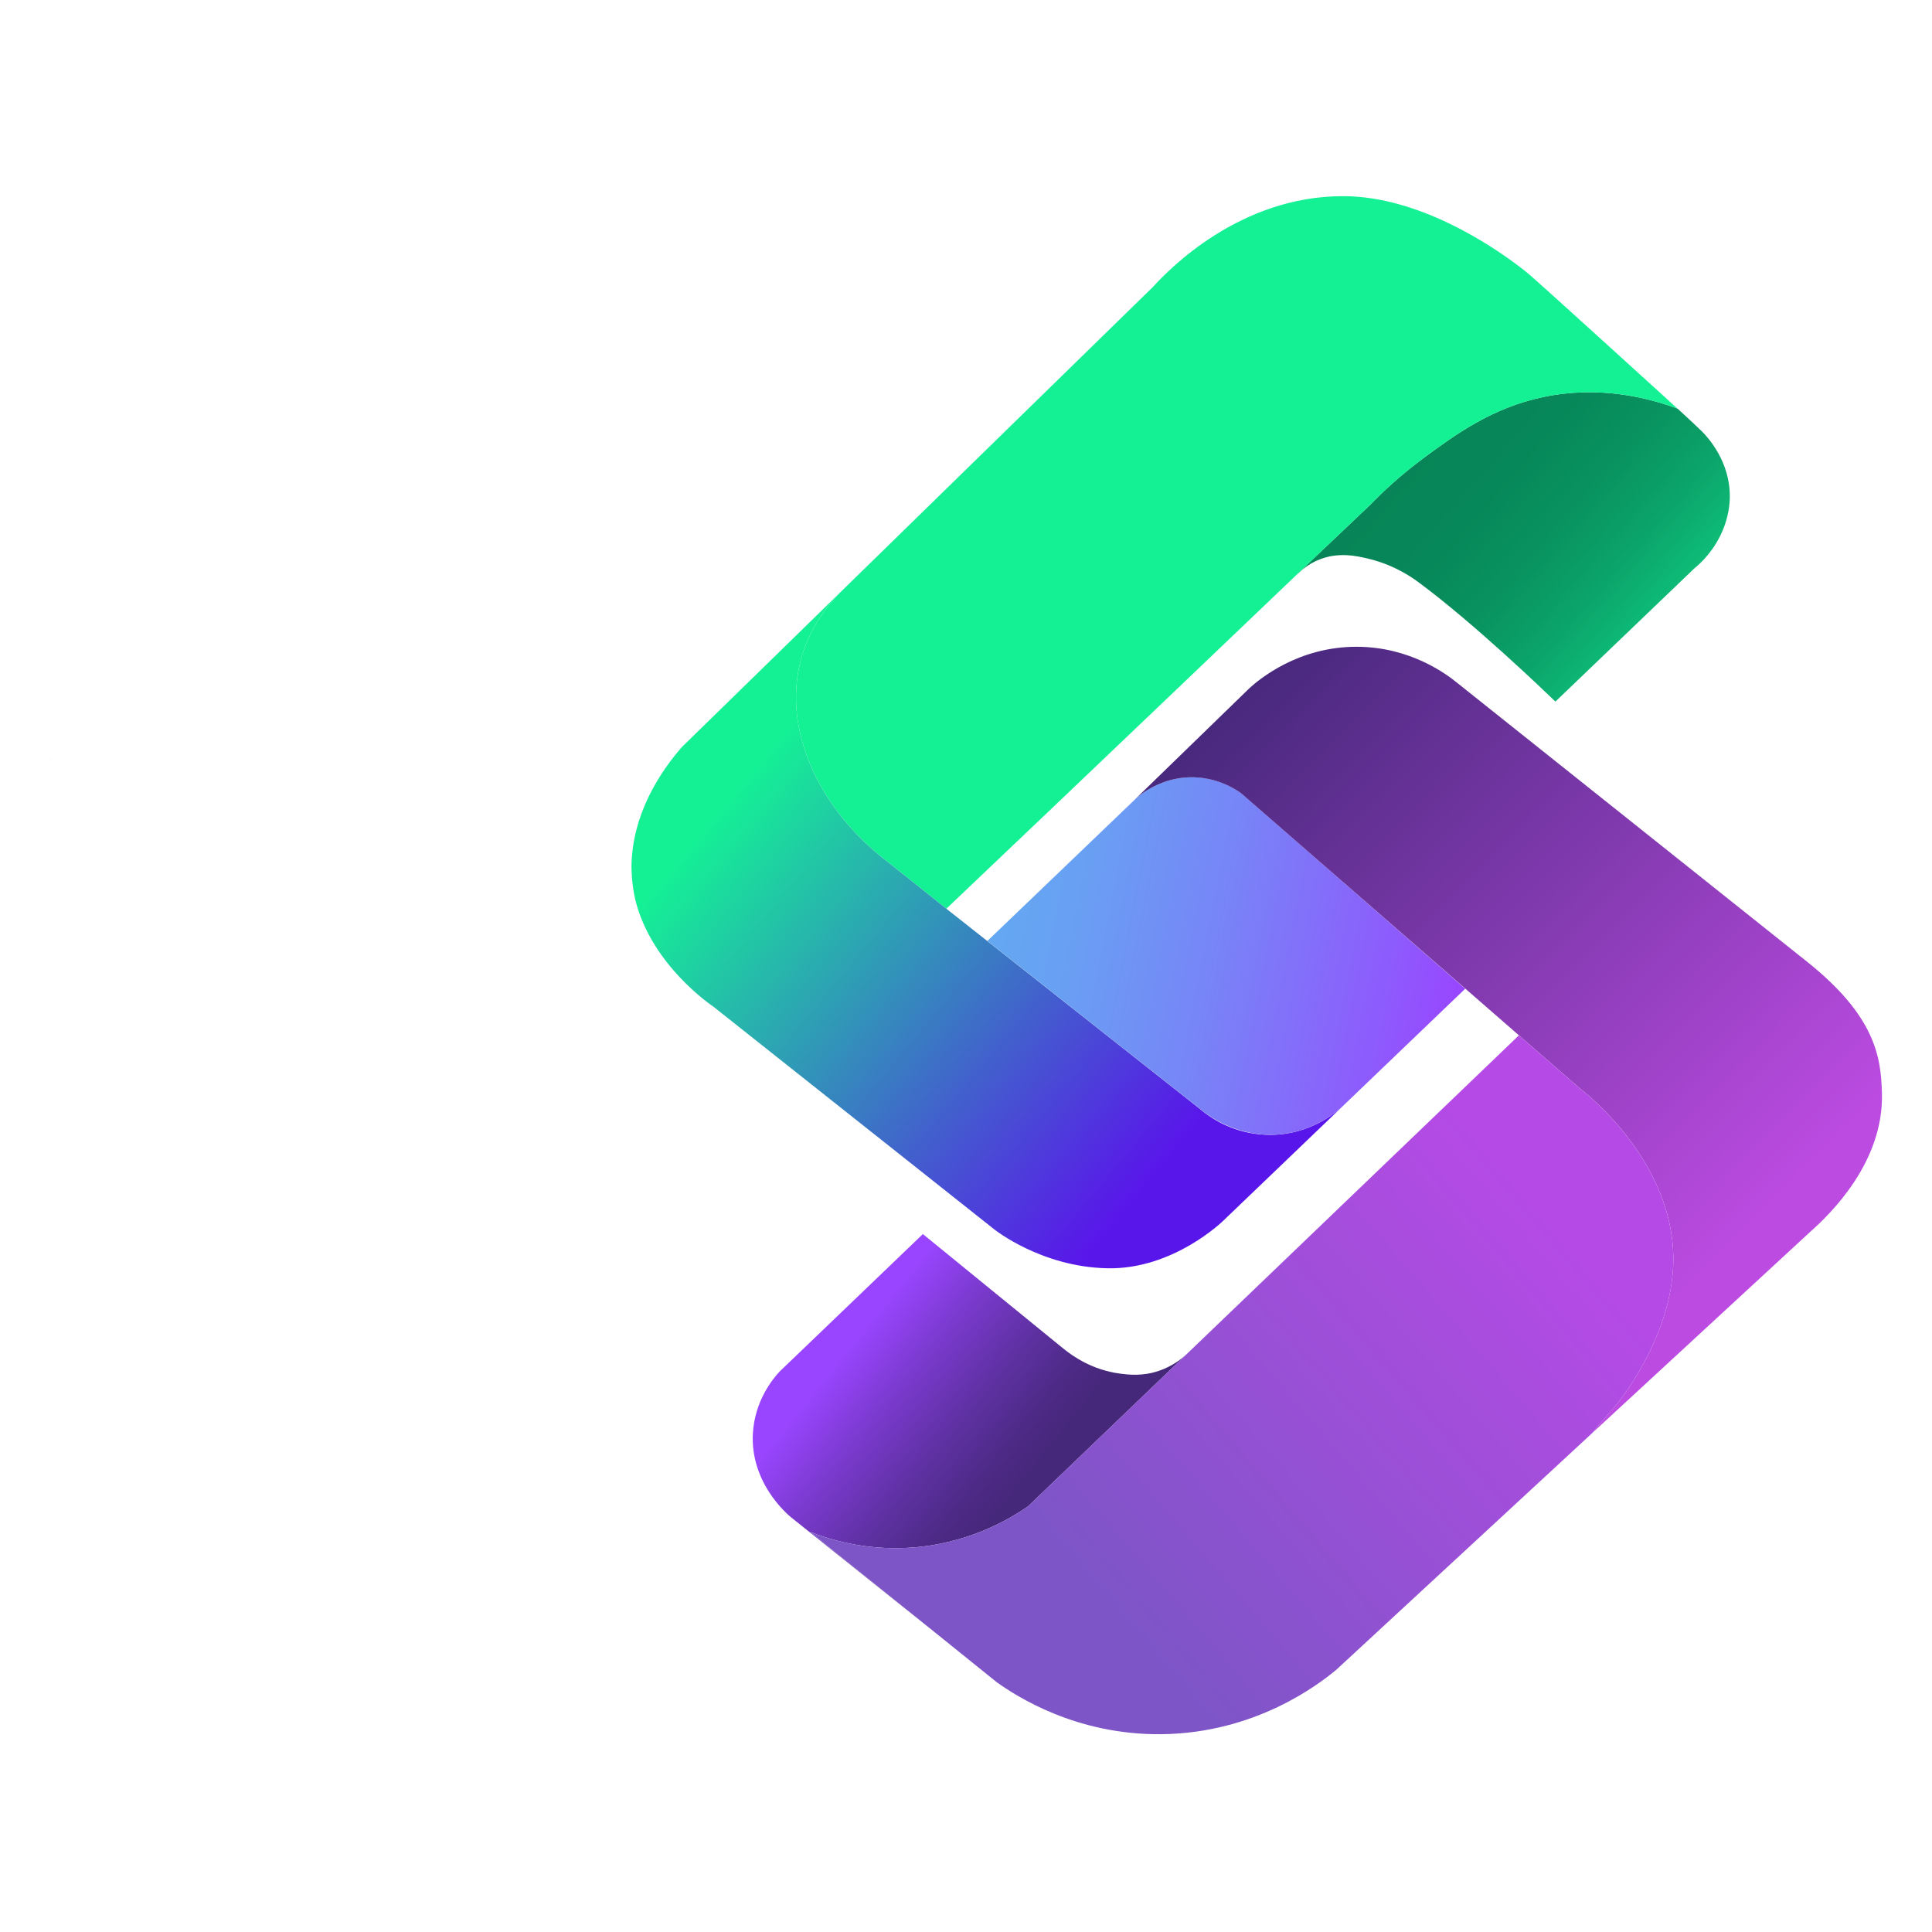
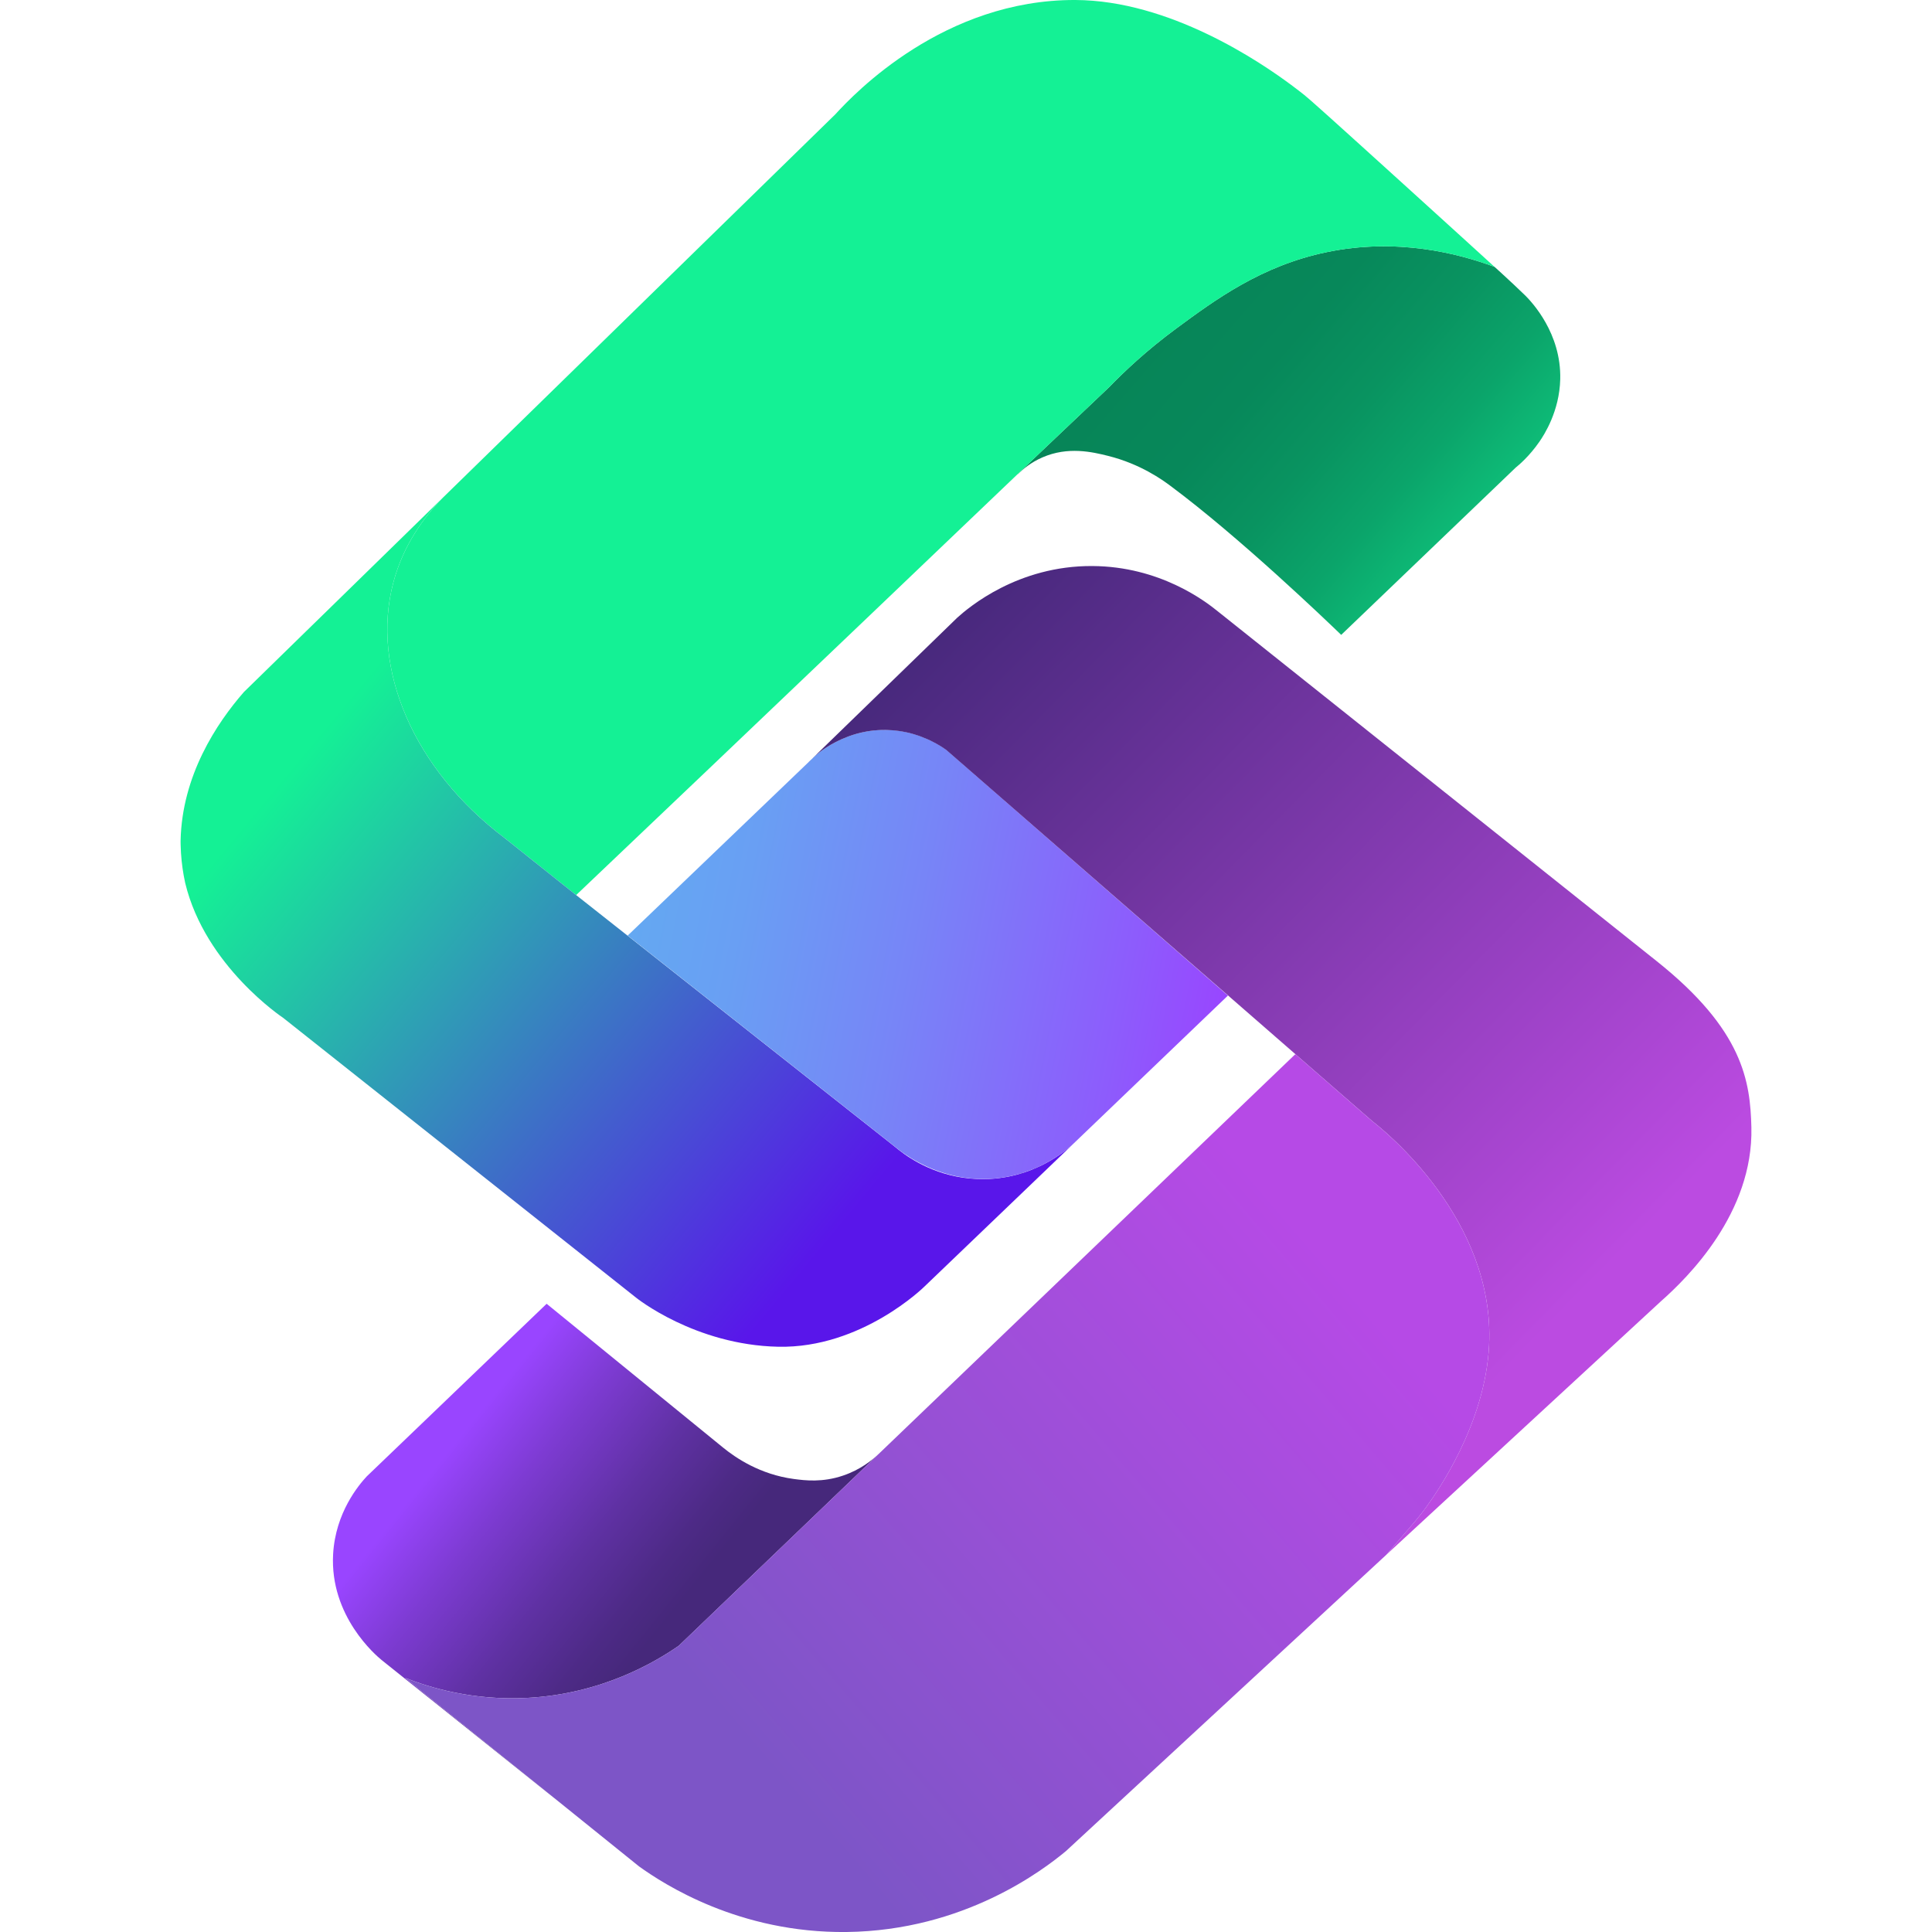
- <svg xmlns="http://www.w3.org/2000/svg" version="1.1" x="0px" y="0px" viewBox="200 -53 1187 1187" xml:space="preserve">
+ <svg xmlns="http://www.w3.org/2000/svg" version="1.1" x="0px" y="0px" viewBox="499.64 67.52 944.95 944.95" xml:space="preserve">
  <style type="text/css">
	.st0{display:none;}
	.st1{fill:url(#SVGID_1_);}
	.st2{fill:#14F195;}
	.st3{fill:url(#SVGID_00000057148663640348306000000005997332918464608931_);}
	.st4{fill:#2E3192;}
	.st5{opacity:0.5;fill:#2E3192;}
	.st6{fill:url(#SVGID_00000044143826714704753020000004090250711259593366_);}
	.st7{fill:url(#SVGID_00000037680829041371443670000008407554390173270936_);}
	.st8{fill:url(#SVGID_00000177451087437566115630000008944479978682829702_);}
	.st9{fill:url(#SVGID_00000173848118583209405570000016810065925355767469_);}
</style>
  <g id="Слой_2">
    <linearGradient id="SVGID_1_" gradientUnits="userSpaceOnUse" x1="1064.439" y1="205.782" x2="1264.844" y2="379.796">
      <stop offset="0.061" style="stop-color:#078558" />
      <stop offset="0.259" style="stop-color:#07885A" />
      <stop offset="0.428" style="stop-color:#099360" />
      <stop offset="0.586" style="stop-color:#0BA46A" />
      <stop offset="0.737" style="stop-color:#0EBD78" />
      <stop offset="0.883" style="stop-color:#12DD8A" />
      <stop offset="0.961" style="stop-color:#14F195" />
    </linearGradient>
    <path class="st1" d="M1262.76,253.01c-0.39,15.72-7.88,27.19-10.12,30.45c-5.02,7.3-10.29,11.65-11.63,12.73l-85.38,81.85   c-6.58-6.35-49.59-47.67-83.6-72.94c-3.75-2.8-14.56-10.65-30.4-14.6c-7.66-1.92-19.62-4.73-32.11,0.72   c-5.66,2.45-9.67,5.83-12.16,8.33c0.1-0.15,0.2-0.27,0.3-0.43c2.69-2.58,5.4-5.15,8.09-7.73c12.08-11.47,24.18-22.94,36.27-34.42   c7.39-7.63,18.37-18.05,32.93-28.78c19.01-14.02,41.59-30.69,73.46-37.32c34.41-7.19,64.35,0.55,82.22,7.17   c1.09,0.98,2.18,1.97,3.27,2.97c4.08,3.73,8.05,7.46,11.9,11.19C1248.81,215.25,1263.31,230.47,1262.76,253.01z" />
    <path class="st2" d="M1230.63,198.06c-17.86-6.63-47.8-14.36-82.22-7.17c-31.86,6.63-54.45,23.3-73.46,37.32   c-14.56,10.73-25.54,21.15-32.93,28.78c-12.09,11.48-24.19,22.95-36.27,34.42c-2.69,2.58-5.4,5.15-8.09,7.73   c-49.51,47.33-99.04,94.6-148.63,141.85c-22.52,21.45-45.05,42.89-67.59,64.31c-0.48-0.39-0.97-0.76-1.46-1.15   c-11.21-8.96-22.43-17.89-33.64-26.85c-44.1-33.28-65.65-82.71-54.26-125.09c4.85-18.04,14.8-31.66,24.08-41.18l0.14-0.14   c1.44-1.41,2.91-2.84,4.35-4.25l0.04-0.04c62.51-61.05,125.01-122.12,187.52-183.17c9.5-10.42,53.21-56.15,117.39-55.91   c46.02,0.19,90.18,30.02,106.15,41.97c2.87,2.14,4.82,3.69,5.73,4.41c0.54,0.42,1.4,1.15,2.63,2.23c0.26,0.21,0.52,0.46,0.81,0.7   c1.3,1.13,2.89,2.56,4.84,4.3c0.56,0.5,1.14,1.01,1.74,1.56c1.01,0.91,2.11,1.89,3.29,2.94c1.48,1.34,3.11,2.81,4.86,4.39   c1.31,1.2,2.7,2.44,4.18,3.76c0.08,0.09,0.16,0.17,0.26,0.24c0.73,0.67,1.49,1.36,2.27,2.06c0.19,0.17,0.38,0.34,0.58,0.51   c0.48,0.44,0.99,0.89,1.48,1.34c1.07,0.97,2.16,1.97,3.31,3c1.21,1.09,2.47,2.23,3.75,3.4c0.75,0.7,1.53,1.4,2.33,2.11   c1.31,1.2,2.68,2.43,4.09,3.7c1.11,1.01,2.26,2.04,3.41,3.1c0.89,0.81,1.77,1.61,2.67,2.41c6.86,6.24,13.75,12.49,20.62,18.72   c3.45,3.17,6.93,6.31,10.41,9.46c0.9,0.83,1.82,1.67,2.74,2.49c0.44,0.4,0.88,0.8,1.31,1.2c0.85,0.77,1.71,1.56,2.56,2.33   c0.41,0.37,0.84,0.76,1.23,1.11C1225.44,193.33,1228.04,195.7,1230.63,198.06z" />
    <linearGradient id="SVGID_00000130620668272917016670000005257130455327992465_" gradientUnits="userSpaceOnUse" x1="658.776" y1="423.175" x2="927.84" y2="646.903">
      <stop offset="0" style="stop-color:#14F195" />
      <stop offset="0.661" style="stop-color:#435DCE" />
      <stop offset="1" style="stop-color:#5916EA" />
    </linearGradient>
    <path style="fill:url(#SVGID_00000130620668272917016670000005257130455327992465_);" d="M1023.96,627.58l-72.24,69.26   c0,0-30.57,30.24-71.42,29.38c-40.83-0.85-69.53-23.99-69.53-23.99l-172.67-136.9c0,0-38.02-25.17-47.85-65.82   c-0.01-0.07-0.04-0.15-0.05-0.22c-1.01-4.61-1.71-9.46-2.04-14.56c-0.08-1.37-0.14-2.74-0.17-4.08c-0.02-0.36-0.03-0.74-0.02-1.13   c-0.01-0.27,0-0.54,0-0.82c0.67-31.89,17.64-57.45,30.94-72.69c0.01-0.01,0.01-0.01,0.03-0.03c10.07-9.85,20.15-19.7,30.24-29.54   c4.8-4.71,9.63-9.4,14.43-14.08c14.49-14.17,28.98-28.31,43.49-42.49c3.01-2.94,6.03-5.89,9.05-8.84   c-9.27,9.52-19.23,23.14-24.08,41.18c-11.39,42.38,10.17,91.81,54.26,125.09c11.21,8.96,22.43,17.89,33.64,26.85   c0.48,0.39,0.97,0.76,1.46,1.15c8.39,6.61,16.78,13.25,25.16,19.86l130.4,102.97c0.12,0.1,0.25,0.2,0.4,0.33   c0.4,0.33,0.89,0.73,1.48,1.2c0.18,0.13,0.37,0.27,0.55,0.43c5.83,4.6,19.17,13.3,37.96,14.07c0.61,0.04,1.24,0.07,1.87,0.07   c0.38,0.02,0.74,0.03,1.12,0.02c0.35-0.01,0.71,0,1.05-0.02c0.82,0,1.63-0.04,2.43-0.09c0.7-0.04,1.41-0.1,2.12-0.15   c0.13-0.01,0.25-0.02,0.38-0.03c1.62-0.16,3.2-0.37,4.73-0.63c0.66-0.11,1.29-0.22,1.93-0.35c0.64-0.13,1.3-0.27,1.92-0.42   c0.7-0.15,1.4-0.33,2.08-0.51c1.36-0.35,2.68-0.77,3.95-1.19l0.01-0.01c2.39-0.79,4.61-1.69,6.67-2.65c0.69-0.31,1.35-0.64,2-0.96   c0.04-0.01,0.1-0.04,0.14-0.08c1.4-0.71,2.68-1.42,3.91-2.14c1.77-1.04,3.32-2.07,4.71-3.04c0.45-0.33,0.89-0.64,1.32-0.96   c0.01-0.01,0.04-0.04,0.08-0.05c0.47-0.37,0.92-0.72,1.36-1.06c0.77-0.6,1.45-1.17,2.03-1.67   C1023.48,627.98,1023.74,627.77,1023.96,627.58z" />
    <path class="st4" d="M997.02,642.04c1.36-0.38,2.67-0.78,3.95-1.19C999.7,641.27,998.38,641.69,997.02,642.04z" />
    <path class="st4" d="M1000.98,640.84c0.9-0.3,1.76-0.62,2.61-0.95c-0.09,0.03-0.18,0.07-0.28,0.11   C1002.55,640.29,1001.78,640.56,1000.98,640.84z" />
    <path class="st4" d="M1007.65,638.19c-1.28,0.6-2.65,1.16-4.06,1.7c0.36-0.13,0.72-0.27,1.06-0.41c0,0,0,0,0.01-0.01   c0.69-0.28,1.35-0.56,2.01-0.86c0.48-0.19,0.93-0.4,1.38-0.61c0.55-0.25,1.07-0.51,1.59-0.76   C1009,637.55,1008.34,637.88,1007.65,638.19z" />
    <path class="st5" d="M232.68,412.4c-0.73,0.71-1.47,1.44-2.2,2.15C231.21,413.77,231.96,413.06,232.68,412.4z" />
    <linearGradient id="SVGID_00000153688113216562556850000015167915657306757786_" gradientUnits="userSpaceOnUse" x1="812.249" y1="505.937" x2="1100.337" y2="563.075">
      <stop offset="0" style="stop-color:#64A8F2" />
      <stop offset="0.172" style="stop-color:#699FF3" />
      <stop offset="0.459" style="stop-color:#7785F7" />
      <stop offset="0.823" style="stop-color:#8D5CFC" />
      <stop offset="1" style="stop-color:#9945FF" />
    </linearGradient>
    <path style="fill:url(#SVGID_00000153688113216562556850000015167915657306757786_);" d="M1100.21,554.47l-76.25,73.1   c-0.23,0.19-0.48,0.41-0.75,0.64c-0.58,0.5-1.26,1.08-2.03,1.67c-0.44,0.34-0.89,0.69-1.36,1.06c-0.04,0.01-0.07,0.04-0.08,0.05   c-0.43,0.33-0.86,0.64-1.32,0.96c-1.39,0.98-2.95,2-4.71,3.04c-1.23,0.71-2.51,1.43-3.91,2.14c-0.04,0.04-0.1,0.07-0.14,0.08   c-0.52,0.25-1.04,0.51-1.59,0.76c-0.13,0.07-0.27,0.12-0.41,0.2c-0.31,0.13-0.63,0.28-0.97,0.41c-0.66,0.31-1.32,0.59-2.01,0.86   c-0.27,0.12-0.56,0.24-0.86,0.33c-0.15,0.07-0.32,0.15-0.49,0.2c-0.76,0.29-1.53,0.57-2.33,0.84l-0.01,0.01   c-1.28,0.41-2.59,0.81-3.95,1.19c-0.67,0.18-1.38,0.36-2.08,0.51c-0.62,0.15-1.28,0.29-1.92,0.42c-0.64,0.13-1.27,0.24-1.93,0.35   c-1.53,0.26-3.11,0.46-4.73,0.63c-0.13,0.01-0.25,0.02-0.38,0.03c-0.71,0.05-1.43,0.11-2.12,0.15c-0.81,0.04-1.63,0.06-2.43,0.09   c-0.73,0.01-1.47,0.01-2.16,0c-0.63,0-1.26-0.03-1.87-0.07c-18.51-0.89-32.13-9.68-37.96-14.07c-0.18-0.16-0.37-0.3-0.55-0.43   c-0.59-0.47-1.08-0.87-1.48-1.2c-0.15-0.13-0.27-0.23-0.4-0.33l-130.4-102.97l91.67-87.89c1.96-1.69,7.49-6.19,15.81-9.34   c0.42-0.16,0.86-0.33,1.29-0.48c0.45-0.16,0.9-0.32,1.34-0.46c1.36-0.43,2.78-0.83,4.27-1.17c0.34-0.08,0.66-0.14,1-0.22   c2.16-0.46,4.43-0.77,6.82-0.93c0.54-0.03,1.1-0.07,1.66-0.09c0.52-0.03,1.03-0.03,1.54-0.02c0.52,0,1-0.01,1.51,0   c1.99,0.06,3.9,0.22,5.74,0.48c1.13,0.15,2.18,0.34,3.24,0.56c0.03,0,0.03,0,0.03,0c1.06,0.22,2.06,0.46,3.04,0.72   c0.46,0.14,0.89,0.27,1.33,0.39c0.67,0.21,1.33,0.42,1.97,0.63c0.1,0.04,0.21,0.07,0.29,0.1c0.37,0.13,0.73,0.25,1.09,0.4   c1.2,0.46,2.34,0.93,3.43,1.41c0.48,0.22,0.95,0.45,1.41,0.67c0.93,0.45,1.78,0.92,2.58,1.35c0.68,0.39,1.31,0.77,1.89,1.11   c0.01,0.01,0.03,0.03,0.06,0.03c0.4,0.25,0.77,0.49,1.12,0.71c0.33,0.23,0.65,0.45,0.95,0.65c0.3,0.2,0.56,0.39,0.81,0.56   L1100.21,554.47z" />
    <path class="st4" d="M997.02,642.04c1.36-0.38,2.67-0.78,3.95-1.19C999.7,641.27,998.38,641.69,997.02,642.04z" />
    <path class="st4" d="M1007.65,638.19c-1.28,0.6-2.65,1.16-4.06,1.7c-0.09,0.03-0.18,0.07-0.28,0.11c-0.76,0.29-1.53,0.57-2.33,0.84   c0.86-0.28,1.67-0.6,2.49-0.91c0.12-0.05,0.23-0.09,0.34-0.14l0.84-0.32c0,0,0,0,0.01-0.01c0.69-0.28,1.35-0.56,2.01-0.86   c0.48-0.19,0.93-0.4,1.38-0.61c0.55-0.25,1.07-0.51,1.59-0.76C1009,637.55,1008.34,637.88,1007.65,638.19z" />
    <path class="st4" d="M933.51,424.56c-0.5-0.01-0.99-0.01-1.51,0c0.21-0.01,0.45-0.02,0.67-0.01L933.51,424.56z" />
    <path class="st4" d="M939.25,425.05c1.13,0.15,2.18,0.34,3.24,0.56C941.44,425.37,940.37,425.2,939.25,425.05z" />
    <path class="st4" d="M896.87,438.58c-0.75,0.72-1.48,1.45-2.24,2.17C895.09,440.29,895.83,439.53,896.87,438.58z" />
    <linearGradient id="SVGID_00000023962615034673169160000007794002302983207597_" gradientUnits="userSpaceOnUse" x1="940.548" y1="383.949" x2="1268.177" y2="705.925">
      <stop offset="0" style="stop-color:#46287B" />
      <stop offset="1" style="stop-color:#BB4BE1" />
    </linearGradient>
    <path style="fill:url(#SVGID_00000023962615034673169160000007794002302983207597_);" d="M1356.25,618.89   c1.01,42.06-31.39,73.75-44.28,85.12c-43.52,40.17-87.05,80.34-130.56,120.52c-1.25,1.15-2.49,2.31-3.74,3.45   c0.8-0.93,3.59-4.15,4.33-5.03c9.27-10.72,11.97-13.75,15.45-18.64c4.8-6.74,28.63-40.16,30.51-78.84   c3-61.62-51.25-105.04-57.21-109.66c-12.51-10.91-25.02-21.8-37.54-32.71c-56.92-49.58-113.83-99.2-170.73-148.77   c-0.25-0.17-0.51-0.36-0.81-0.56c-0.27-0.2-0.6-0.43-0.95-0.65c-0.34-0.22-0.72-0.46-1.12-0.71c-0.03,0-0.04-0.01-0.06-0.03   c-0.56-0.36-1.2-0.74-1.89-1.11c-0.8-0.44-1.66-0.9-2.58-1.35c-0.44-0.23-0.93-0.45-1.41-0.67c-1.09-0.48-2.23-0.95-3.43-1.41   c-0.36-0.15-0.72-0.27-1.09-0.4c-0.08-0.03-0.19-0.06-0.29-0.1c-0.64-0.21-1.3-0.42-1.97-0.63c-0.44-0.12-0.87-0.26-1.33-0.39   c-0.97-0.27-2-0.52-3.04-0.72c0,0,0,0-0.03,0c-1.04-0.23-2.11-0.41-3.24-0.56c-1.84-0.26-3.75-0.43-5.74-0.48l-0.84-0.02   c-0.22,0-0.46,0-0.67,0.01c-0.5-0.01-1.02-0.01-1.54,0.02c-0.56,0.02-1.12,0.06-1.66,0.09c-2.39,0.16-4.66,0.47-6.82,0.93   c-0.34,0.08-0.66,0.14-1,0.22c-1.49,0.33-2.9,0.73-4.27,1.17c-0.44,0.14-0.89,0.3-1.34,0.46c-0.44,0.14-0.87,0.32-1.29,0.48   c-8.33,3.15-13.85,7.65-15.81,9.34l-0.84,0.81c-0.2,0.16-0.37,0.33-0.53,0.48c23.65-22.98,47.32-45.97,70.97-68.94   c5.55-4.99,29.59-25.47,66.1-25.24c32.85,0.19,55.03,17.03,61.37,22.21c71.54,57.02,143.09,114.03,214.63,171.06   C1352.26,571.34,1355.7,596.45,1356.25,618.89z" />
    <path class="st4" d="M932.67,424.55l0.84,0.02c-0.5-0.01-0.99-0.01-1.51,0C932.21,424.55,932.45,424.54,932.67,424.55z" />
    <path class="st4" d="M939.25,425.05c1.13,0.15,2.18,0.34,3.24,0.56C941.44,425.37,940.37,425.2,939.25,425.05z" />
    <linearGradient id="SVGID_00000152245255820788238230000002224768567734385084_" gradientUnits="userSpaceOnUse" x1="723.711" y1="761.139" x2="837.907" y2="853.168">
      <stop offset="0.043" style="stop-color:#9945FF" />
      <stop offset="0.296" style="stop-color:#7D3BD2" />
      <stop offset="0.599" style="stop-color:#5F31A3" />
      <stop offset="0.832" style="stop-color:#4D2A86" />
      <stop offset="0.965" style="stop-color:#46287B" />
    </linearGradient>
    <path style="fill:url(#SVGID_00000152245255820788238230000002224768567734385084_);" d="M929.53,778.53   c-32.63,31.31-65.27,62.63-97.9,93.94c-11.24,7.77-37.42,23.58-74.18,25.5c-26.55,1.39-47.61-5.04-59.65-9.78   c24.34,19.63,48.7,39.25,73.06,58.87l-0.01,0.01c-28.2-22.57-56.41-45.12-84.63-67.68c-2.55-2.09-25.36-21.34-23.65-51.73   c1.14-20.37,12.59-33.86,16.4-37.98c29.34-28.16,58.69-56.32,88.03-84.48c28.77,23.45,57.53,46.89,86.3,70.34   c6.12,4.99,18.05,13.15,34.62,15.36c5.51,0.73,13.97,1.77,24.05-1.66C920.37,786.41,926.18,781.74,929.53,778.53z" />
    <linearGradient id="SVGID_00000065069414311751951140000018142298156316546456_" gradientUnits="userSpaceOnUse" x1="849.108" y1="939.349" x2="1178.841" y2="656.954">
      <stop offset="0.056" style="stop-color:#7D55C7" />
      <stop offset="0.704" style="stop-color:#A84DDE" />
      <stop offset="0.907" style="stop-color:#B64AE6" />
    </linearGradient>
    <path style="fill:url(#SVGID_00000065069414311751951140000018142298156316546456_);" d="M1227.96,725.48   c-1.88,38.67-25.7,72.1-30.51,78.84c-3.48,4.9-6.18,7.92-15.45,18.64c-0.74,0.88-3.53,4.1-4.33,5.03   c-52.24,48.3-104.46,96.62-156.7,144.93c-10.94,9.06-49.62,38.88-107.26,39.55c-52.53,0.61-89.34-23.36-101.48-32.06   c-13.79-11.11-27.6-22.23-41.38-33.35c-24.36-19.62-48.72-39.24-73.06-58.87c12.04,4.75,33.11,11.18,59.65,9.78   c36.76-1.92,62.94-17.72,74.18-25.5c32.63-31.31,65.27-62.63,97.9-93.94l0.48-0.46c67.73-64.99,135.47-129.97,203.2-194.96   c12.51,10.91,25.02,21.8,37.54,32.71C1176.71,620.44,1230.96,663.85,1227.96,725.48z" />
  </g>
</svg>
